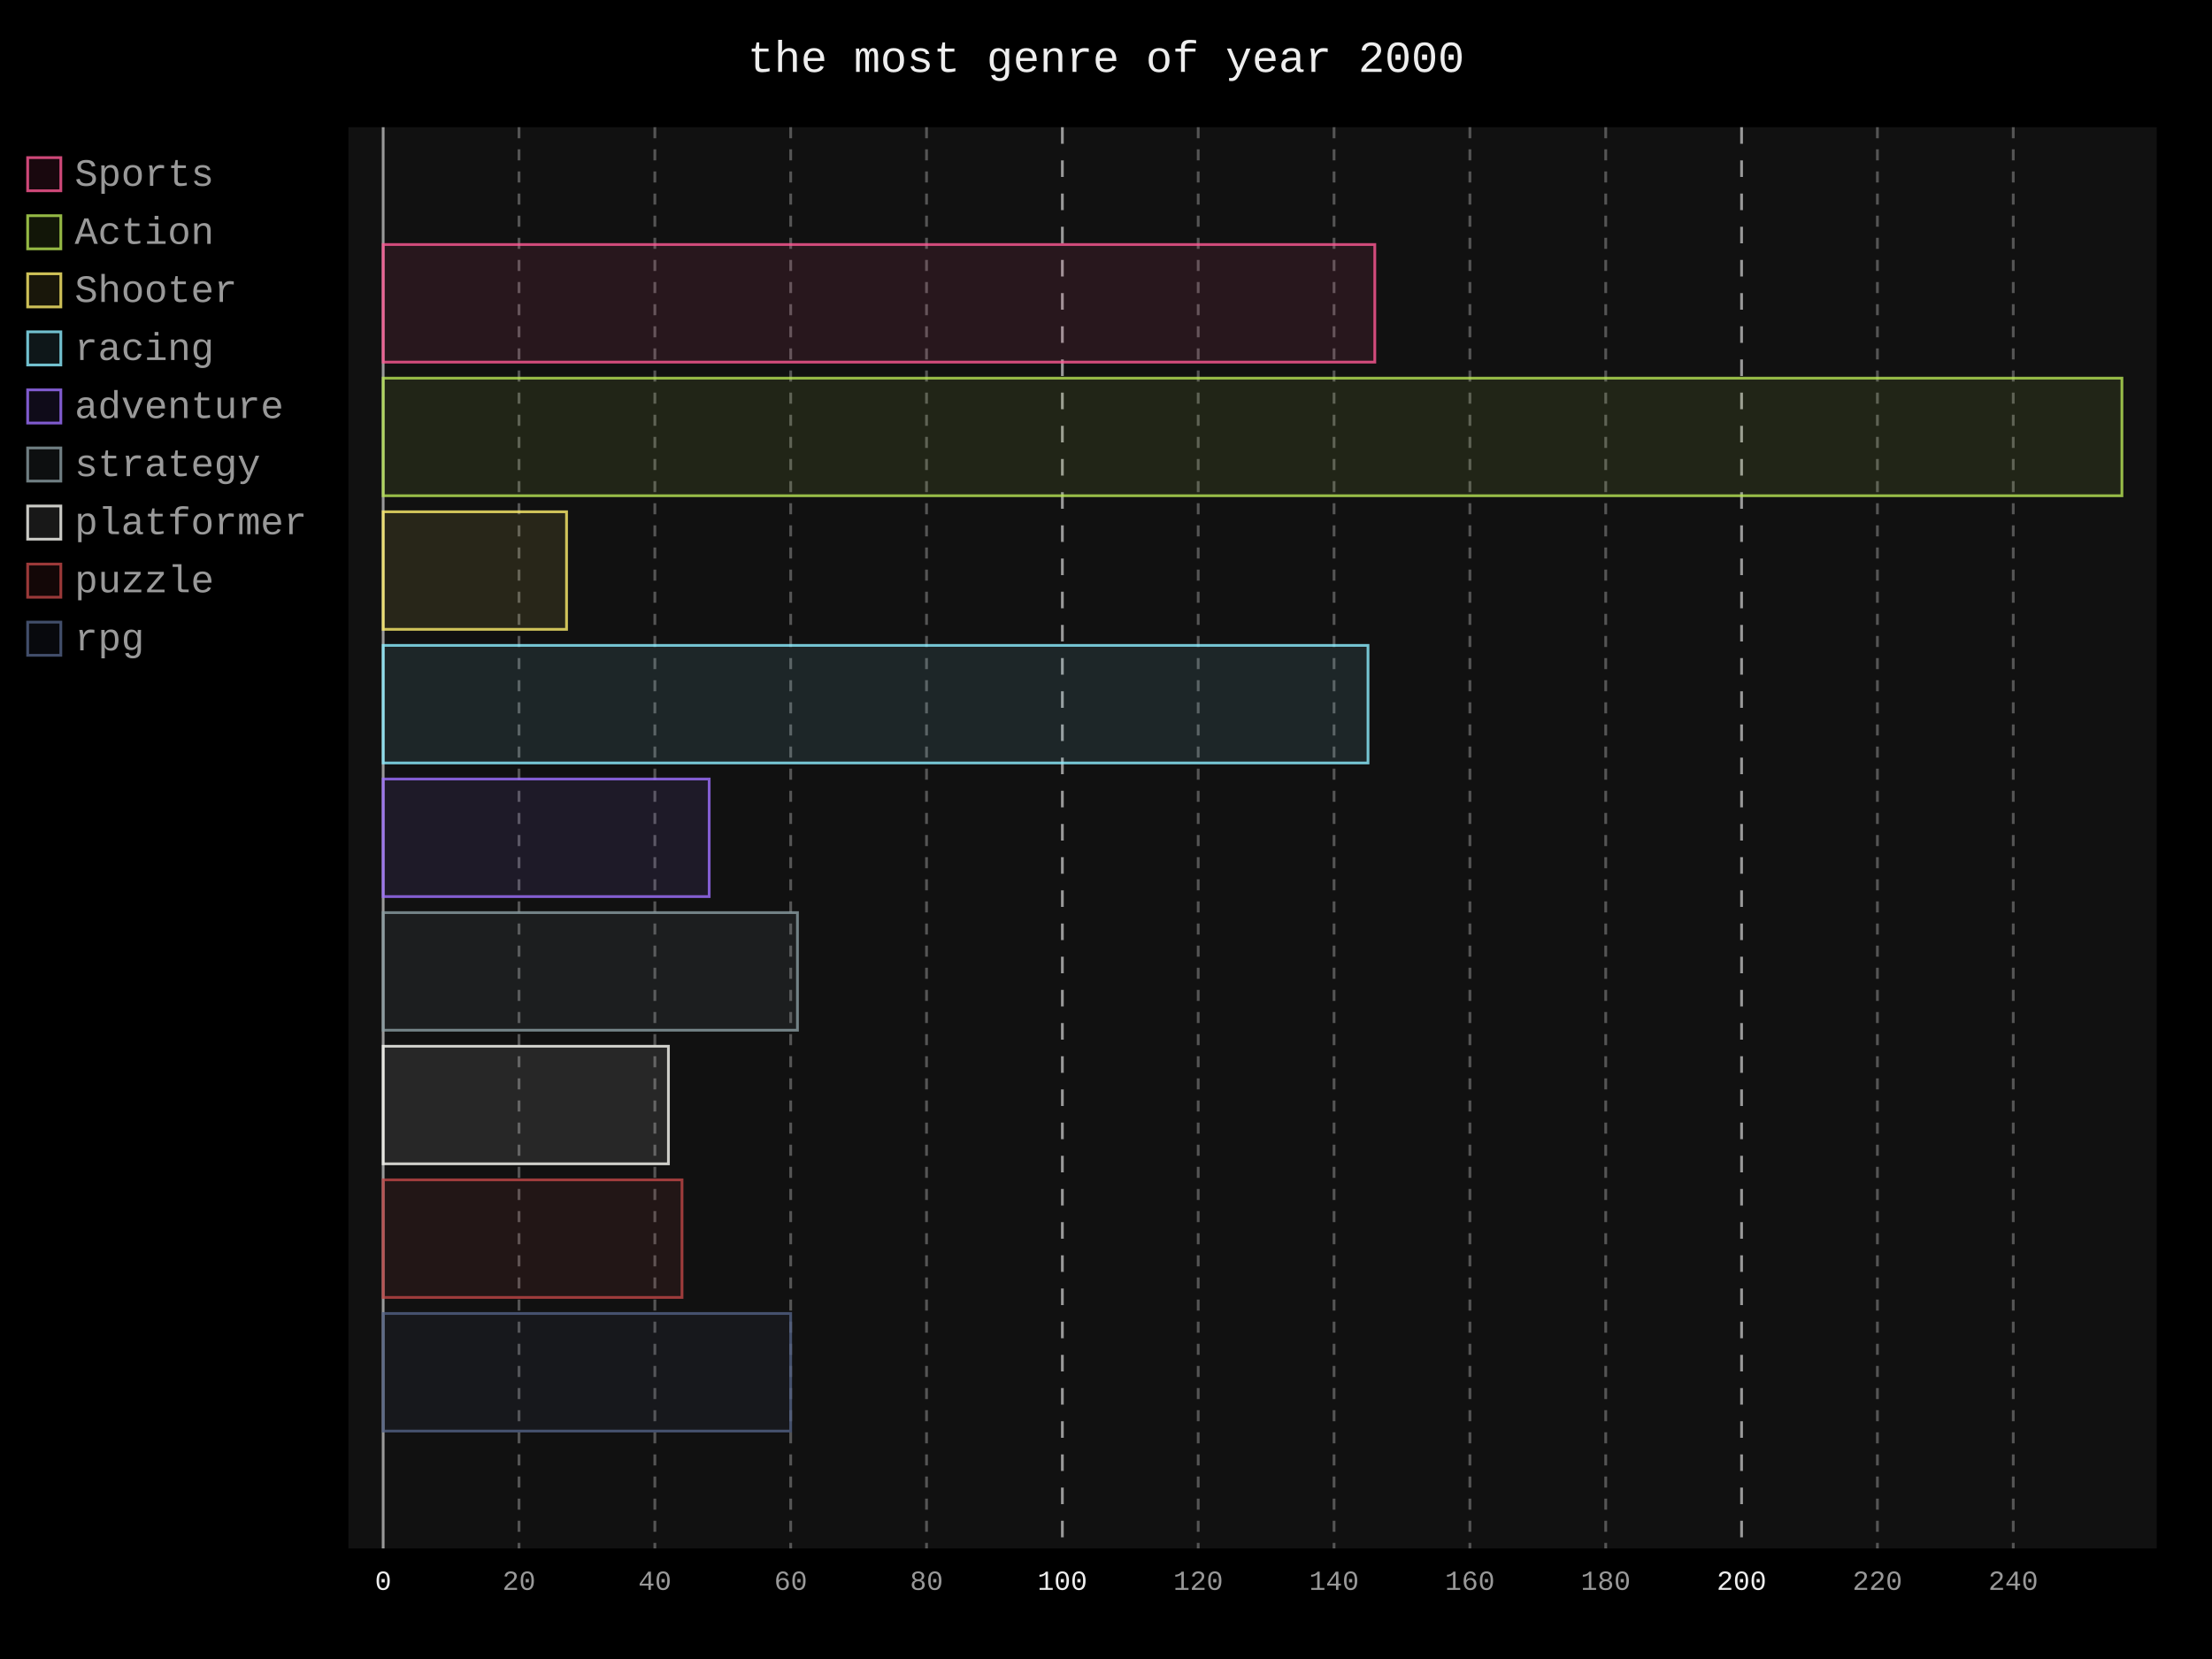
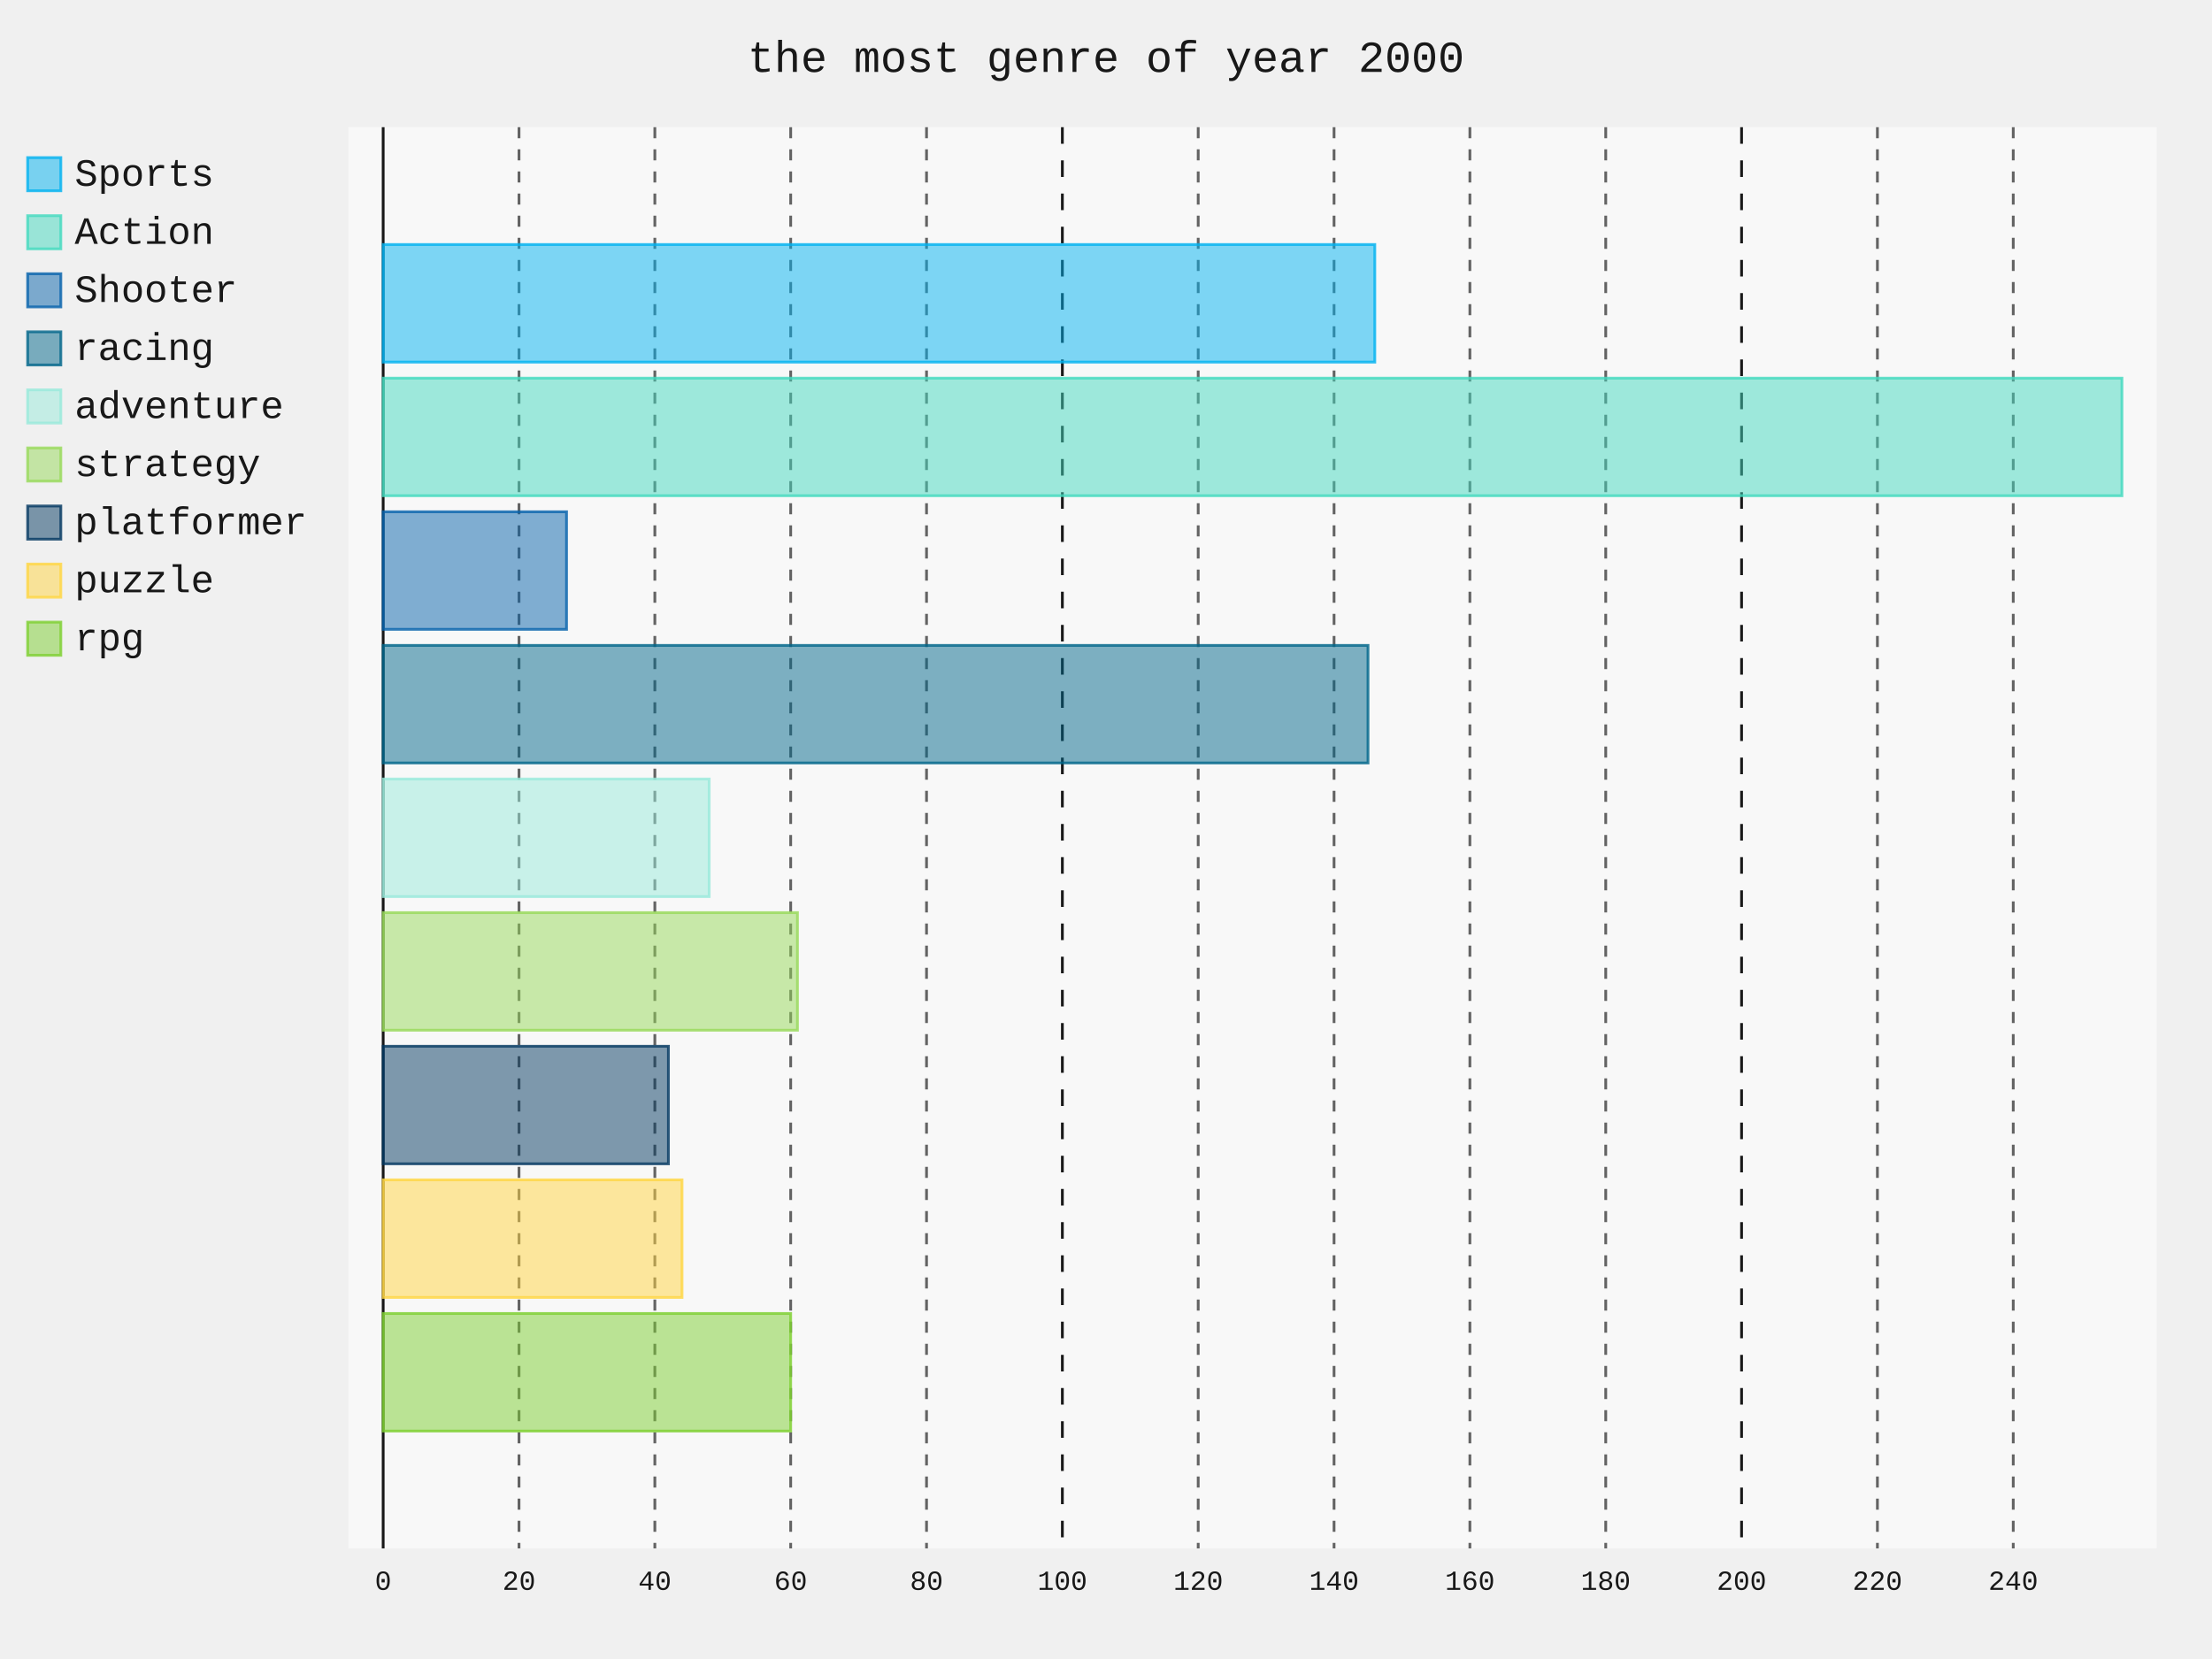
- <svg xmlns="http://www.w3.org/2000/svg" class="pygal-chart" id="chart-8d598698-d2d4-4103-8b32-0319a3f8d57e" viewBox="0 0 800 600">
+ <svg xmlns="http://www.w3.org/2000/svg" class="pygal-chart" id="chart-0936498d-de77-42c2-bffc-fdd64ab7ebb9" viewBox="0 0 800 600">
  <defs>
-     <style type="text/css">#chart-8d598698-d2d4-4103-8b32-0319a3f8d57e{-webkit-user-select:none;-webkit-font-smoothing:antialiased;font-family:Consolas,"Liberation Mono",Menlo,Courier,monospace}#chart-8d598698-d2d4-4103-8b32-0319a3f8d57e .title{font-family:Consolas,"Liberation Mono",Menlo,Courier,monospace;font-size:16px}#chart-8d598698-d2d4-4103-8b32-0319a3f8d57e .legends .legend text{font-family:Consolas,"Liberation Mono",Menlo,Courier,monospace;font-size:14px}#chart-8d598698-d2d4-4103-8b32-0319a3f8d57e .axis text{font-family:Consolas,"Liberation Mono",Menlo,Courier,monospace;font-size:10px}#chart-8d598698-d2d4-4103-8b32-0319a3f8d57e .axis text.major{font-family:Consolas,"Liberation Mono",Menlo,Courier,monospace;font-size:10px}#chart-8d598698-d2d4-4103-8b32-0319a3f8d57e .text-overlay text.value{font-family:Consolas,"Liberation Mono",Menlo,Courier,monospace;font-size:16px}#chart-8d598698-d2d4-4103-8b32-0319a3f8d57e .text-overlay text.label{font-family:Consolas,"Liberation Mono",Menlo,Courier,monospace;font-size:10px}#chart-8d598698-d2d4-4103-8b32-0319a3f8d57e .tooltip{font-family:Consolas,"Liberation Mono",Menlo,Courier,monospace;font-size:14px}#chart-8d598698-d2d4-4103-8b32-0319a3f8d57e text.no_data{font-family:Consolas,"Liberation Mono",Menlo,Courier,monospace;font-size:64px}
- #chart-8d598698-d2d4-4103-8b32-0319a3f8d57e{background-color:black}#chart-8d598698-d2d4-4103-8b32-0319a3f8d57e path,#chart-8d598698-d2d4-4103-8b32-0319a3f8d57e line,#chart-8d598698-d2d4-4103-8b32-0319a3f8d57e rect,#chart-8d598698-d2d4-4103-8b32-0319a3f8d57e circle{-webkit-transition:1s ease-out;-moz-transition:1s ease-out;transition:1s ease-out}#chart-8d598698-d2d4-4103-8b32-0319a3f8d57e .graph &gt; .background{fill:black}#chart-8d598698-d2d4-4103-8b32-0319a3f8d57e .plot &gt; .background{fill:#111}#chart-8d598698-d2d4-4103-8b32-0319a3f8d57e .graph{fill:#999}#chart-8d598698-d2d4-4103-8b32-0319a3f8d57e text.no_data{fill:#eee}#chart-8d598698-d2d4-4103-8b32-0319a3f8d57e .title{fill:#eee}#chart-8d598698-d2d4-4103-8b32-0319a3f8d57e .legends .legend text{fill:#999}#chart-8d598698-d2d4-4103-8b32-0319a3f8d57e .legends .legend:hover text{fill:#eee}#chart-8d598698-d2d4-4103-8b32-0319a3f8d57e .axis .line{stroke:#eee}#chart-8d598698-d2d4-4103-8b32-0319a3f8d57e .axis .guide.line{stroke:#555}#chart-8d598698-d2d4-4103-8b32-0319a3f8d57e .axis .major.line{stroke:#999}#chart-8d598698-d2d4-4103-8b32-0319a3f8d57e .axis text.major{fill:#eee}#chart-8d598698-d2d4-4103-8b32-0319a3f8d57e .axis.y .guides:hover .guide.line,#chart-8d598698-d2d4-4103-8b32-0319a3f8d57e .line-graph .axis.x .guides:hover .guide.line,#chart-8d598698-d2d4-4103-8b32-0319a3f8d57e .stackedline-graph .axis.x .guides:hover .guide.line,#chart-8d598698-d2d4-4103-8b32-0319a3f8d57e .xy-graph .axis.x .guides:hover .guide.line{stroke:#eee}#chart-8d598698-d2d4-4103-8b32-0319a3f8d57e .axis .guides:hover text{fill:#eee}#chart-8d598698-d2d4-4103-8b32-0319a3f8d57e .reactive{fill-opacity:.1;stroke-opacity:.8}#chart-8d598698-d2d4-4103-8b32-0319a3f8d57e .ci{stroke:#999}#chart-8d598698-d2d4-4103-8b32-0319a3f8d57e .reactive.active,#chart-8d598698-d2d4-4103-8b32-0319a3f8d57e .active .reactive{fill-opacity:.75;stroke-opacity:.9;stroke-width:4}#chart-8d598698-d2d4-4103-8b32-0319a3f8d57e .ci .reactive.active{stroke-width:1.5}#chart-8d598698-d2d4-4103-8b32-0319a3f8d57e .series text{fill:#eee}#chart-8d598698-d2d4-4103-8b32-0319a3f8d57e .tooltip rect{fill:#111;stroke:#eee;-webkit-transition:opacity 1s ease-out;-moz-transition:opacity 1s ease-out;transition:opacity 1s ease-out}#chart-8d598698-d2d4-4103-8b32-0319a3f8d57e .tooltip .label{fill:#999}#chart-8d598698-d2d4-4103-8b32-0319a3f8d57e .tooltip .label{fill:#999}#chart-8d598698-d2d4-4103-8b32-0319a3f8d57e .tooltip .legend{font-size:.8em;fill:#555}#chart-8d598698-d2d4-4103-8b32-0319a3f8d57e .tooltip .x_label{font-size:.6em;fill:#eee}#chart-8d598698-d2d4-4103-8b32-0319a3f8d57e .tooltip .xlink{font-size:.5em;text-decoration:underline}#chart-8d598698-d2d4-4103-8b32-0319a3f8d57e .tooltip .value{font-size:1.5em}#chart-8d598698-d2d4-4103-8b32-0319a3f8d57e .bound{font-size:.5em}#chart-8d598698-d2d4-4103-8b32-0319a3f8d57e .max-value{font-size:.75em;fill:#555}#chart-8d598698-d2d4-4103-8b32-0319a3f8d57e .map-element{fill:#111;stroke:#555 !important}#chart-8d598698-d2d4-4103-8b32-0319a3f8d57e .map-element .reactive{fill-opacity:inherit;stroke-opacity:inherit}#chart-8d598698-d2d4-4103-8b32-0319a3f8d57e .color-0,#chart-8d598698-d2d4-4103-8b32-0319a3f8d57e .color-0 a:visited{stroke:#ff5995;fill:#ff5995}#chart-8d598698-d2d4-4103-8b32-0319a3f8d57e .color-1,#chart-8d598698-d2d4-4103-8b32-0319a3f8d57e .color-1 a:visited{stroke:#b6e354;fill:#b6e354}#chart-8d598698-d2d4-4103-8b32-0319a3f8d57e .color-2,#chart-8d598698-d2d4-4103-8b32-0319a3f8d57e .color-2 a:visited{stroke:#feed6c;fill:#feed6c}#chart-8d598698-d2d4-4103-8b32-0319a3f8d57e .color-3,#chart-8d598698-d2d4-4103-8b32-0319a3f8d57e .color-3 a:visited{stroke:#8cedff;fill:#8cedff}#chart-8d598698-d2d4-4103-8b32-0319a3f8d57e .color-4,#chart-8d598698-d2d4-4103-8b32-0319a3f8d57e .color-4 a:visited{stroke:#9e6ffe;fill:#9e6ffe}#chart-8d598698-d2d4-4103-8b32-0319a3f8d57e .color-5,#chart-8d598698-d2d4-4103-8b32-0319a3f8d57e .color-5 a:visited{stroke:#899ca1;fill:#899ca1}#chart-8d598698-d2d4-4103-8b32-0319a3f8d57e .color-6,#chart-8d598698-d2d4-4103-8b32-0319a3f8d57e .color-6 a:visited{stroke:#f8f8f2;fill:#f8f8f2}#chart-8d598698-d2d4-4103-8b32-0319a3f8d57e .color-7,#chart-8d598698-d2d4-4103-8b32-0319a3f8d57e .color-7 a:visited{stroke:#bf4646;fill:#bf4646}#chart-8d598698-d2d4-4103-8b32-0319a3f8d57e .color-8,#chart-8d598698-d2d4-4103-8b32-0319a3f8d57e .color-8 a:visited{stroke:#516083;fill:#516083}#chart-8d598698-d2d4-4103-8b32-0319a3f8d57e .text-overlay .color-0 text{fill:black}#chart-8d598698-d2d4-4103-8b32-0319a3f8d57e .text-overlay .color-1 text{fill:black}#chart-8d598698-d2d4-4103-8b32-0319a3f8d57e .text-overlay .color-2 text{fill:black}#chart-8d598698-d2d4-4103-8b32-0319a3f8d57e .text-overlay .color-3 text{fill:black}#chart-8d598698-d2d4-4103-8b32-0319a3f8d57e .text-overlay .color-4 text{fill:black}#chart-8d598698-d2d4-4103-8b32-0319a3f8d57e .text-overlay .color-5 text{fill:black}#chart-8d598698-d2d4-4103-8b32-0319a3f8d57e .text-overlay .color-6 text{fill:black}#chart-8d598698-d2d4-4103-8b32-0319a3f8d57e .text-overlay .color-7 text{fill:black}#chart-8d598698-d2d4-4103-8b32-0319a3f8d57e .text-overlay .color-8 text{fill:black}
- #chart-8d598698-d2d4-4103-8b32-0319a3f8d57e text.no_data{text-anchor:middle}#chart-8d598698-d2d4-4103-8b32-0319a3f8d57e .guide.line{fill:none}#chart-8d598698-d2d4-4103-8b32-0319a3f8d57e .centered{text-anchor:middle}#chart-8d598698-d2d4-4103-8b32-0319a3f8d57e .title{text-anchor:middle}#chart-8d598698-d2d4-4103-8b32-0319a3f8d57e .legends .legend text{fill-opacity:1}#chart-8d598698-d2d4-4103-8b32-0319a3f8d57e .axis.x text{text-anchor:middle}#chart-8d598698-d2d4-4103-8b32-0319a3f8d57e .axis.x:not(.web) text[transform]{text-anchor:start}#chart-8d598698-d2d4-4103-8b32-0319a3f8d57e .axis.x:not(.web) text[transform].backwards{text-anchor:end}#chart-8d598698-d2d4-4103-8b32-0319a3f8d57e .axis.y text{text-anchor:end}#chart-8d598698-d2d4-4103-8b32-0319a3f8d57e .axis.y text[transform].backwards{text-anchor:start}#chart-8d598698-d2d4-4103-8b32-0319a3f8d57e .axis.y2 text{text-anchor:start}#chart-8d598698-d2d4-4103-8b32-0319a3f8d57e .axis.y2 text[transform].backwards{text-anchor:end}#chart-8d598698-d2d4-4103-8b32-0319a3f8d57e .axis .guide.line{stroke-dasharray:4,4}#chart-8d598698-d2d4-4103-8b32-0319a3f8d57e .axis .major.guide.line{stroke-dasharray:6,6}#chart-8d598698-d2d4-4103-8b32-0319a3f8d57e .horizontal .axis.y .guide.line,#chart-8d598698-d2d4-4103-8b32-0319a3f8d57e .horizontal .axis.y2 .guide.line,#chart-8d598698-d2d4-4103-8b32-0319a3f8d57e .vertical .axis.x .guide.line{opacity:0}#chart-8d598698-d2d4-4103-8b32-0319a3f8d57e .horizontal .axis.always_show .guide.line,#chart-8d598698-d2d4-4103-8b32-0319a3f8d57e .vertical .axis.always_show .guide.line{opacity:1 !important}#chart-8d598698-d2d4-4103-8b32-0319a3f8d57e .axis.y .guides:hover .guide.line,#chart-8d598698-d2d4-4103-8b32-0319a3f8d57e .axis.y2 .guides:hover .guide.line,#chart-8d598698-d2d4-4103-8b32-0319a3f8d57e .axis.x .guides:hover .guide.line{opacity:1}#chart-8d598698-d2d4-4103-8b32-0319a3f8d57e .axis .guides:hover text{opacity:1}#chart-8d598698-d2d4-4103-8b32-0319a3f8d57e .nofill{fill:none}#chart-8d598698-d2d4-4103-8b32-0319a3f8d57e .subtle-fill{fill-opacity:.2}#chart-8d598698-d2d4-4103-8b32-0319a3f8d57e .dot{stroke-width:1px;fill-opacity:1}#chart-8d598698-d2d4-4103-8b32-0319a3f8d57e .dot.active{stroke-width:5px}#chart-8d598698-d2d4-4103-8b32-0319a3f8d57e .dot.negative{fill:transparent}#chart-8d598698-d2d4-4103-8b32-0319a3f8d57e text,#chart-8d598698-d2d4-4103-8b32-0319a3f8d57e tspan{stroke:none !important}#chart-8d598698-d2d4-4103-8b32-0319a3f8d57e .series text.active{opacity:1}#chart-8d598698-d2d4-4103-8b32-0319a3f8d57e .tooltip rect{fill-opacity:.95;stroke-width:.5}#chart-8d598698-d2d4-4103-8b32-0319a3f8d57e .tooltip text{fill-opacity:1}#chart-8d598698-d2d4-4103-8b32-0319a3f8d57e .showable{visibility:hidden}#chart-8d598698-d2d4-4103-8b32-0319a3f8d57e .showable.shown{visibility:visible}#chart-8d598698-d2d4-4103-8b32-0319a3f8d57e .gauge-background{fill:rgba(229,229,229,1);stroke:none}#chart-8d598698-d2d4-4103-8b32-0319a3f8d57e .bg-lines{stroke:black;stroke-width:2px}</style>
+     <style type="text/css">#chart-0936498d-de77-42c2-bffc-fdd64ab7ebb9{-webkit-user-select:none;-webkit-font-smoothing:antialiased;font-family:Consolas,"Liberation Mono",Menlo,Courier,monospace}#chart-0936498d-de77-42c2-bffc-fdd64ab7ebb9 .title{font-family:Consolas,"Liberation Mono",Menlo,Courier,monospace;font-size:16px}#chart-0936498d-de77-42c2-bffc-fdd64ab7ebb9 .legends .legend text{font-family:Consolas,"Liberation Mono",Menlo,Courier,monospace;font-size:14px}#chart-0936498d-de77-42c2-bffc-fdd64ab7ebb9 .axis text{font-family:Consolas,"Liberation Mono",Menlo,Courier,monospace;font-size:10px}#chart-0936498d-de77-42c2-bffc-fdd64ab7ebb9 .axis text.major{font-family:Consolas,"Liberation Mono",Menlo,Courier,monospace;font-size:10px}#chart-0936498d-de77-42c2-bffc-fdd64ab7ebb9 .text-overlay text.value{font-family:Consolas,"Liberation Mono",Menlo,Courier,monospace;font-size:16px}#chart-0936498d-de77-42c2-bffc-fdd64ab7ebb9 .text-overlay text.label{font-family:Consolas,"Liberation Mono",Menlo,Courier,monospace;font-size:10px}#chart-0936498d-de77-42c2-bffc-fdd64ab7ebb9 .tooltip{font-family:Consolas,"Liberation Mono",Menlo,Courier,monospace;font-size:14px}#chart-0936498d-de77-42c2-bffc-fdd64ab7ebb9 text.no_data{font-family:Consolas,"Liberation Mono",Menlo,Courier,monospace;font-size:64px}
+ #chart-0936498d-de77-42c2-bffc-fdd64ab7ebb9{background-color:#f0f0f0}#chart-0936498d-de77-42c2-bffc-fdd64ab7ebb9 path,#chart-0936498d-de77-42c2-bffc-fdd64ab7ebb9 line,#chart-0936498d-de77-42c2-bffc-fdd64ab7ebb9 rect,#chart-0936498d-de77-42c2-bffc-fdd64ab7ebb9 circle{-webkit-transition:250ms ease-in;-moz-transition:250ms ease-in;transition:250ms ease-in}#chart-0936498d-de77-42c2-bffc-fdd64ab7ebb9 .graph &gt; .background{fill:#f0f0f0}#chart-0936498d-de77-42c2-bffc-fdd64ab7ebb9 .plot &gt; .background{fill:#f8f8f8}#chart-0936498d-de77-42c2-bffc-fdd64ab7ebb9 .graph{fill:rgba(0,0,0,0.9)}#chart-0936498d-de77-42c2-bffc-fdd64ab7ebb9 text.no_data{fill:rgba(0,0,0,0.9)}#chart-0936498d-de77-42c2-bffc-fdd64ab7ebb9 .title{fill:rgba(0,0,0,0.9)}#chart-0936498d-de77-42c2-bffc-fdd64ab7ebb9 .legends .legend text{fill:rgba(0,0,0,0.9)}#chart-0936498d-de77-42c2-bffc-fdd64ab7ebb9 .legends .legend:hover text{fill:rgba(0,0,0,0.9)}#chart-0936498d-de77-42c2-bffc-fdd64ab7ebb9 .axis .line{stroke:rgba(0,0,0,0.9)}#chart-0936498d-de77-42c2-bffc-fdd64ab7ebb9 .axis .guide.line{stroke:rgba(0,0,0,0.6)}#chart-0936498d-de77-42c2-bffc-fdd64ab7ebb9 .axis .major.line{stroke:rgba(0,0,0,0.9)}#chart-0936498d-de77-42c2-bffc-fdd64ab7ebb9 .axis text.major{fill:rgba(0,0,0,0.9)}#chart-0936498d-de77-42c2-bffc-fdd64ab7ebb9 .axis.y .guides:hover .guide.line,#chart-0936498d-de77-42c2-bffc-fdd64ab7ebb9 .line-graph .axis.x .guides:hover .guide.line,#chart-0936498d-de77-42c2-bffc-fdd64ab7ebb9 .stackedline-graph .axis.x .guides:hover .guide.line,#chart-0936498d-de77-42c2-bffc-fdd64ab7ebb9 .xy-graph .axis.x .guides:hover .guide.line{stroke:rgba(0,0,0,0.9)}#chart-0936498d-de77-42c2-bffc-fdd64ab7ebb9 .axis .guides:hover text{fill:rgba(0,0,0,0.9)}#chart-0936498d-de77-42c2-bffc-fdd64ab7ebb9 .reactive{fill-opacity:.5;stroke-opacity:.8}#chart-0936498d-de77-42c2-bffc-fdd64ab7ebb9 .ci{stroke:rgba(0,0,0,0.9)}#chart-0936498d-de77-42c2-bffc-fdd64ab7ebb9 .reactive.active,#chart-0936498d-de77-42c2-bffc-fdd64ab7ebb9 .active .reactive{fill-opacity:.9;stroke-opacity:.9;stroke-width:4}#chart-0936498d-de77-42c2-bffc-fdd64ab7ebb9 .ci .reactive.active{stroke-width:1.5}#chart-0936498d-de77-42c2-bffc-fdd64ab7ebb9 .series text{fill:rgba(0,0,0,0.9)}#chart-0936498d-de77-42c2-bffc-fdd64ab7ebb9 .tooltip rect{fill:#f8f8f8;stroke:rgba(0,0,0,0.9);-webkit-transition:opacity 250ms ease-in;-moz-transition:opacity 250ms ease-in;transition:opacity 250ms ease-in}#chart-0936498d-de77-42c2-bffc-fdd64ab7ebb9 .tooltip .label{fill:rgba(0,0,0,0.9)}#chart-0936498d-de77-42c2-bffc-fdd64ab7ebb9 .tooltip .label{fill:rgba(0,0,0,0.9)}#chart-0936498d-de77-42c2-bffc-fdd64ab7ebb9 .tooltip .legend{font-size:.8em;fill:rgba(0,0,0,0.6)}#chart-0936498d-de77-42c2-bffc-fdd64ab7ebb9 .tooltip .x_label{font-size:.6em;fill:rgba(0,0,0,0.9)}#chart-0936498d-de77-42c2-bffc-fdd64ab7ebb9 .tooltip .xlink{font-size:.5em;text-decoration:underline}#chart-0936498d-de77-42c2-bffc-fdd64ab7ebb9 .tooltip .value{font-size:1.5em}#chart-0936498d-de77-42c2-bffc-fdd64ab7ebb9 .bound{font-size:.5em}#chart-0936498d-de77-42c2-bffc-fdd64ab7ebb9 .max-value{font-size:.75em;fill:rgba(0,0,0,0.6)}#chart-0936498d-de77-42c2-bffc-fdd64ab7ebb9 .map-element{fill:#f8f8f8;stroke:rgba(0,0,0,0.6) !important}#chart-0936498d-de77-42c2-bffc-fdd64ab7ebb9 .map-element .reactive{fill-opacity:inherit;stroke-opacity:inherit}#chart-0936498d-de77-42c2-bffc-fdd64ab7ebb9 .color-0,#chart-0936498d-de77-42c2-bffc-fdd64ab7ebb9 .color-0 a:visited{stroke:#00b2f0;fill:#00b2f0}#chart-0936498d-de77-42c2-bffc-fdd64ab7ebb9 .color-1,#chart-0936498d-de77-42c2-bffc-fdd64ab7ebb9 .color-1 a:visited{stroke:#43d9be;fill:#43d9be}#chart-0936498d-de77-42c2-bffc-fdd64ab7ebb9 .color-2,#chart-0936498d-de77-42c2-bffc-fdd64ab7ebb9 .color-2 a:visited{stroke:#0662ab;fill:#0662ab}#chart-0936498d-de77-42c2-bffc-fdd64ab7ebb9 .color-3,#chart-0936498d-de77-42c2-bffc-fdd64ab7ebb9 .color-3 a:visited{stroke:#00668a;fill:#00668a}#chart-0936498d-de77-42c2-bffc-fdd64ab7ebb9 .color-4,#chart-0936498d-de77-42c2-bffc-fdd64ab7ebb9 .color-4 a:visited{stroke:#98eadb;fill:#98eadb}#chart-0936498d-de77-42c2-bffc-fdd64ab7ebb9 .color-5,#chart-0936498d-de77-42c2-bffc-fdd64ab7ebb9 .color-5 a:visited{stroke:#97d959;fill:#97d959}#chart-0936498d-de77-42c2-bffc-fdd64ab7ebb9 .color-6,#chart-0936498d-de77-42c2-bffc-fdd64ab7ebb9 .color-6 a:visited{stroke:#033861;fill:#033861}#chart-0936498d-de77-42c2-bffc-fdd64ab7ebb9 .color-7,#chart-0936498d-de77-42c2-bffc-fdd64ab7ebb9 .color-7 a:visited{stroke:#ffd541;fill:#ffd541}#chart-0936498d-de77-42c2-bffc-fdd64ab7ebb9 .color-8,#chart-0936498d-de77-42c2-bffc-fdd64ab7ebb9 .color-8 a:visited{stroke:#7dcf30;fill:#7dcf30}#chart-0936498d-de77-42c2-bffc-fdd64ab7ebb9 .text-overlay .color-0 text{fill:black}#chart-0936498d-de77-42c2-bffc-fdd64ab7ebb9 .text-overlay .color-1 text{fill:black}#chart-0936498d-de77-42c2-bffc-fdd64ab7ebb9 .text-overlay .color-2 text{fill:black}#chart-0936498d-de77-42c2-bffc-fdd64ab7ebb9 .text-overlay .color-3 text{fill:black}#chart-0936498d-de77-42c2-bffc-fdd64ab7ebb9 .text-overlay .color-4 text{fill:black}#chart-0936498d-de77-42c2-bffc-fdd64ab7ebb9 .text-overlay .color-5 text{fill:black}#chart-0936498d-de77-42c2-bffc-fdd64ab7ebb9 .text-overlay .color-6 text{fill:black}#chart-0936498d-de77-42c2-bffc-fdd64ab7ebb9 .text-overlay .color-7 text{fill:black}#chart-0936498d-de77-42c2-bffc-fdd64ab7ebb9 .text-overlay .color-8 text{fill:black}
+ #chart-0936498d-de77-42c2-bffc-fdd64ab7ebb9 text.no_data{text-anchor:middle}#chart-0936498d-de77-42c2-bffc-fdd64ab7ebb9 .guide.line{fill:none}#chart-0936498d-de77-42c2-bffc-fdd64ab7ebb9 .centered{text-anchor:middle}#chart-0936498d-de77-42c2-bffc-fdd64ab7ebb9 .title{text-anchor:middle}#chart-0936498d-de77-42c2-bffc-fdd64ab7ebb9 .legends .legend text{fill-opacity:1}#chart-0936498d-de77-42c2-bffc-fdd64ab7ebb9 .axis.x text{text-anchor:middle}#chart-0936498d-de77-42c2-bffc-fdd64ab7ebb9 .axis.x:not(.web) text[transform]{text-anchor:start}#chart-0936498d-de77-42c2-bffc-fdd64ab7ebb9 .axis.x:not(.web) text[transform].backwards{text-anchor:end}#chart-0936498d-de77-42c2-bffc-fdd64ab7ebb9 .axis.y text{text-anchor:end}#chart-0936498d-de77-42c2-bffc-fdd64ab7ebb9 .axis.y text[transform].backwards{text-anchor:start}#chart-0936498d-de77-42c2-bffc-fdd64ab7ebb9 .axis.y2 text{text-anchor:start}#chart-0936498d-de77-42c2-bffc-fdd64ab7ebb9 .axis.y2 text[transform].backwards{text-anchor:end}#chart-0936498d-de77-42c2-bffc-fdd64ab7ebb9 .axis .guide.line{stroke-dasharray:4,4}#chart-0936498d-de77-42c2-bffc-fdd64ab7ebb9 .axis .major.guide.line{stroke-dasharray:6,6}#chart-0936498d-de77-42c2-bffc-fdd64ab7ebb9 .horizontal .axis.y .guide.line,#chart-0936498d-de77-42c2-bffc-fdd64ab7ebb9 .horizontal .axis.y2 .guide.line,#chart-0936498d-de77-42c2-bffc-fdd64ab7ebb9 .vertical .axis.x .guide.line{opacity:0}#chart-0936498d-de77-42c2-bffc-fdd64ab7ebb9 .horizontal .axis.always_show .guide.line,#chart-0936498d-de77-42c2-bffc-fdd64ab7ebb9 .vertical .axis.always_show .guide.line{opacity:1 !important}#chart-0936498d-de77-42c2-bffc-fdd64ab7ebb9 .axis.y .guides:hover .guide.line,#chart-0936498d-de77-42c2-bffc-fdd64ab7ebb9 .axis.y2 .guides:hover .guide.line,#chart-0936498d-de77-42c2-bffc-fdd64ab7ebb9 .axis.x .guides:hover .guide.line{opacity:1}#chart-0936498d-de77-42c2-bffc-fdd64ab7ebb9 .axis .guides:hover text{opacity:1}#chart-0936498d-de77-42c2-bffc-fdd64ab7ebb9 .nofill{fill:none}#chart-0936498d-de77-42c2-bffc-fdd64ab7ebb9 .subtle-fill{fill-opacity:.2}#chart-0936498d-de77-42c2-bffc-fdd64ab7ebb9 .dot{stroke-width:1px;fill-opacity:1}#chart-0936498d-de77-42c2-bffc-fdd64ab7ebb9 .dot.active{stroke-width:5px}#chart-0936498d-de77-42c2-bffc-fdd64ab7ebb9 .dot.negative{fill:transparent}#chart-0936498d-de77-42c2-bffc-fdd64ab7ebb9 text,#chart-0936498d-de77-42c2-bffc-fdd64ab7ebb9 tspan{stroke:none !important}#chart-0936498d-de77-42c2-bffc-fdd64ab7ebb9 .series text.active{opacity:1}#chart-0936498d-de77-42c2-bffc-fdd64ab7ebb9 .tooltip rect{fill-opacity:.95;stroke-width:.5}#chart-0936498d-de77-42c2-bffc-fdd64ab7ebb9 .tooltip text{fill-opacity:1}#chart-0936498d-de77-42c2-bffc-fdd64ab7ebb9 .showable{visibility:hidden}#chart-0936498d-de77-42c2-bffc-fdd64ab7ebb9 .showable.shown{visibility:visible}#chart-0936498d-de77-42c2-bffc-fdd64ab7ebb9 .gauge-background{fill:rgba(229,229,229,1);stroke:none}#chart-0936498d-de77-42c2-bffc-fdd64ab7ebb9 .bg-lines{stroke:#f0f0f0;stroke-width:2px}</style>
  </defs>
  <g class="graph horizontalbar-graph horizontal">
    <rect class="background" height="600" width="800" x="0" y="0" />
    <g class="plot" transform="translate(126, 46)">
      <rect class="background" height="514" width="654.0" x="0" y="0" />
      <g class="axis x always_show">
        <g class="guides">
          <path class="axis major line" d="M12.577 0 v514" />
          <text class="major" x="12.577" y="529.0">0</text>
        </g>
        <g class="guides">
          <path class="guide line" d="M61.706 0 v514" />
          <text class="" x="61.706" y="529.0">20</text>
        </g>
        <g class="guides">
          <path class="guide line" d="M110.834 0 v514" />
          <text class="" x="110.834" y="529.0">40</text>
        </g>
        <g class="guides">
          <path class="guide line" d="M159.963 0 v514" />
          <text class="" x="159.963" y="529.0">60</text>
        </g>
        <g class="guides">
          <path class="guide line" d="M209.091 0 v514" />
          <text class="" x="209.091" y="529.0">80</text>
        </g>
        <g class="guides">
          <path class="major guide line" d="M258.22 0 v514" />
          <text class="major" x="258.22" y="529.0">100</text>
        </g>
        <g class="guides">
          <path class="guide line" d="M307.349 0 v514" />
          <text class="" x="307.349" y="529.0">120</text>
        </g>
        <g class="guides">
          <path class="guide line" d="M356.477 0 v514" />
          <text class="" x="356.477" y="529.0">140</text>
        </g>
        <g class="guides">
          <path class="guide line" d="M405.606 0 v514" />
          <text class="" x="405.606" y="529.0">160</text>
        </g>
        <g class="guides">
          <path class="guide line" d="M454.734 0 v514" />
          <text class="" x="454.734" y="529.0">180</text>
        </g>
        <g class="guides">
          <path class="major guide line" d="M503.863 0 v514" />
          <text class="major" x="503.863" y="529.0">200</text>
        </g>
        <g class="guides">
          <path class="guide line" d="M552.992 0 v514" />
          <text class="" x="552.992" y="529.0">220</text>
        </g>
        <g class="guides">
          <path class="guide line" d="M602.12 0 v514" />
          <text class="" x="602.12" y="529.0">240</text>
        </g>
      </g>
      <g class="series serie-8 color-8">
        <g class="bars">
          <g class="bar">
            <rect class="rect reactive tooltip-trigger" height="42.526" rx="0" ry="0" width="147.386" x="12.577" y="429.036" />
          </g>
        </g>
      </g>
      <g class="series serie-7 color-7">
        <g class="bars">
          <g class="bar">
            <rect class="rect reactive tooltip-trigger" height="42.526" rx="0" ry="0" width="108.083" x="12.577" y="380.711" />
          </g>
        </g>
      </g>
      <g class="series serie-6 color-6">
        <g class="bars">
          <g class="bar">
            <rect class="rect reactive tooltip-trigger" height="42.526" rx="0" ry="0" width="103.17" x="12.577" y="332.387" />
          </g>
        </g>
      </g>
      <g class="series serie-5 color-5">
        <g class="bars">
          <g class="bar">
            <rect class="rect reactive tooltip-trigger" height="42.526" rx="0" ry="0" width="149.842" x="12.577" y="284.062" />
          </g>
        </g>
      </g>
      <g class="series serie-4 color-4">
        <g class="bars">
          <g class="bar">
            <rect class="rect reactive tooltip-trigger" height="42.526" rx="0" ry="0" width="117.909" x="12.577" y="235.737" />
          </g>
        </g>
      </g>
      <g class="series serie-3 color-3">
        <g class="bars">
          <g class="bar">
            <rect class="rect reactive tooltip-trigger" height="42.526" rx="0" ry="0" width="356.182" x="12.577" y="187.412" />
          </g>
        </g>
      </g>
      <g class="series serie-2 color-2">
        <g class="bars">
          <g class="bar">
            <rect class="rect reactive tooltip-trigger" height="42.526" rx="0" ry="0" width="66.324" x="12.577" y="139.088" />
          </g>
        </g>
      </g>
      <g class="series serie-1 color-1">
        <g class="bars">
          <g class="bar">
            <rect class="rect reactive tooltip-trigger" height="42.526" rx="0" ry="0" width="628.846" x="12.577" y="90.763" />
          </g>
        </g>
      </g>
      <g class="series serie-0 color-0">
        <g class="bars">
          <g class="bar">
            <rect class="rect reactive tooltip-trigger" height="42.526" rx="0" ry="0" width="358.639" x="12.577" y="42.438" />
          </g>
        </g>
      </g>
    </g>
    <g class="titles">
      <text class="title plot_title" x="400.0" y="26">the most genre of year 2000</text>
    </g>
    <g class="plot overlay" transform="translate(126, 46)">
      <g class="series serie-8 color-8" />
      <g class="series serie-7 color-7" />
      <g class="series serie-6 color-6" />
      <g class="series serie-5 color-5" />
      <g class="series serie-4 color-4" />
      <g class="series serie-3 color-3" />
      <g class="series serie-2 color-2" />
      <g class="series serie-1 color-1" />
      <g class="series serie-0 color-0" />
    </g>
    <g class="plot text-overlay" transform="translate(126, 46)">
      <g class="series serie-8 color-8" />
      <g class="series serie-7 color-7" />
      <g class="series serie-6 color-6" />
      <g class="series serie-5 color-5" />
      <g class="series serie-4 color-4" />
      <g class="series serie-3 color-3" />
      <g class="series serie-2 color-2" />
      <g class="series serie-1 color-1" />
      <g class="series serie-0 color-0" />
    </g>
    <g class="plot tooltip-overlay" transform="translate(126, 46)">
      <g class="tooltip" style="opacity: 0" transform="translate(0 0)">
        <rect class="tooltip-box" height="0" rx="0" ry="0" width="0" />
        <g class="text" />
      </g>
    </g>
    <g class="legends" transform="translate(10, 56)">
      <g class="legend reactive activate-serie" id="activate-serie-0">
        <rect class="color-0 reactive" height="12" width="12" x="0.0" y="1.0" />
        <text x="17.0" y="11.2">Sports</text>
      </g>
      <g class="legend reactive activate-serie" id="activate-serie-1">
        <rect class="color-1 reactive" height="12" width="12" x="0.0" y="22.0" />
        <text x="17.0" y="32.2">Action</text>
      </g>
      <g class="legend reactive activate-serie" id="activate-serie-2">
        <rect class="color-2 reactive" height="12" width="12" x="0.0" y="43.0" />
        <text x="17.0" y="53.2">Shooter</text>
      </g>
      <g class="legend reactive activate-serie" id="activate-serie-3">
        <rect class="color-3 reactive" height="12" width="12" x="0.0" y="64.0" />
        <text x="17.0" y="74.2">racing</text>
      </g>
      <g class="legend reactive activate-serie" id="activate-serie-4">
        <rect class="color-4 reactive" height="12" width="12" x="0.0" y="85.0" />
        <text x="17.0" y="95.2">adventure</text>
      </g>
      <g class="legend reactive activate-serie" id="activate-serie-5">
        <rect class="color-5 reactive" height="12" width="12" x="0.0" y="106.0" />
        <text x="17.0" y="116.2">strategy</text>
      </g>
      <g class="legend reactive activate-serie" id="activate-serie-6">
        <rect class="color-6 reactive" height="12" width="12" x="0.0" y="127.0" />
        <text x="17.0" y="137.2">platformer</text>
      </g>
      <g class="legend reactive activate-serie" id="activate-serie-7">
        <rect class="color-7 reactive" height="12" width="12" x="0.0" y="148.0" />
        <text x="17.0" y="158.2">puzzle</text>
      </g>
      <g class="legend reactive activate-serie" id="activate-serie-8">
        <rect class="color-8 reactive" height="12" width="12" x="0.0" y="169.0" />
        <text x="17.0" y="179.2">rpg</text>
      </g>
    </g>
    <g class="legends" transform="translate(790, 56)" />
  </g>
</svg>
